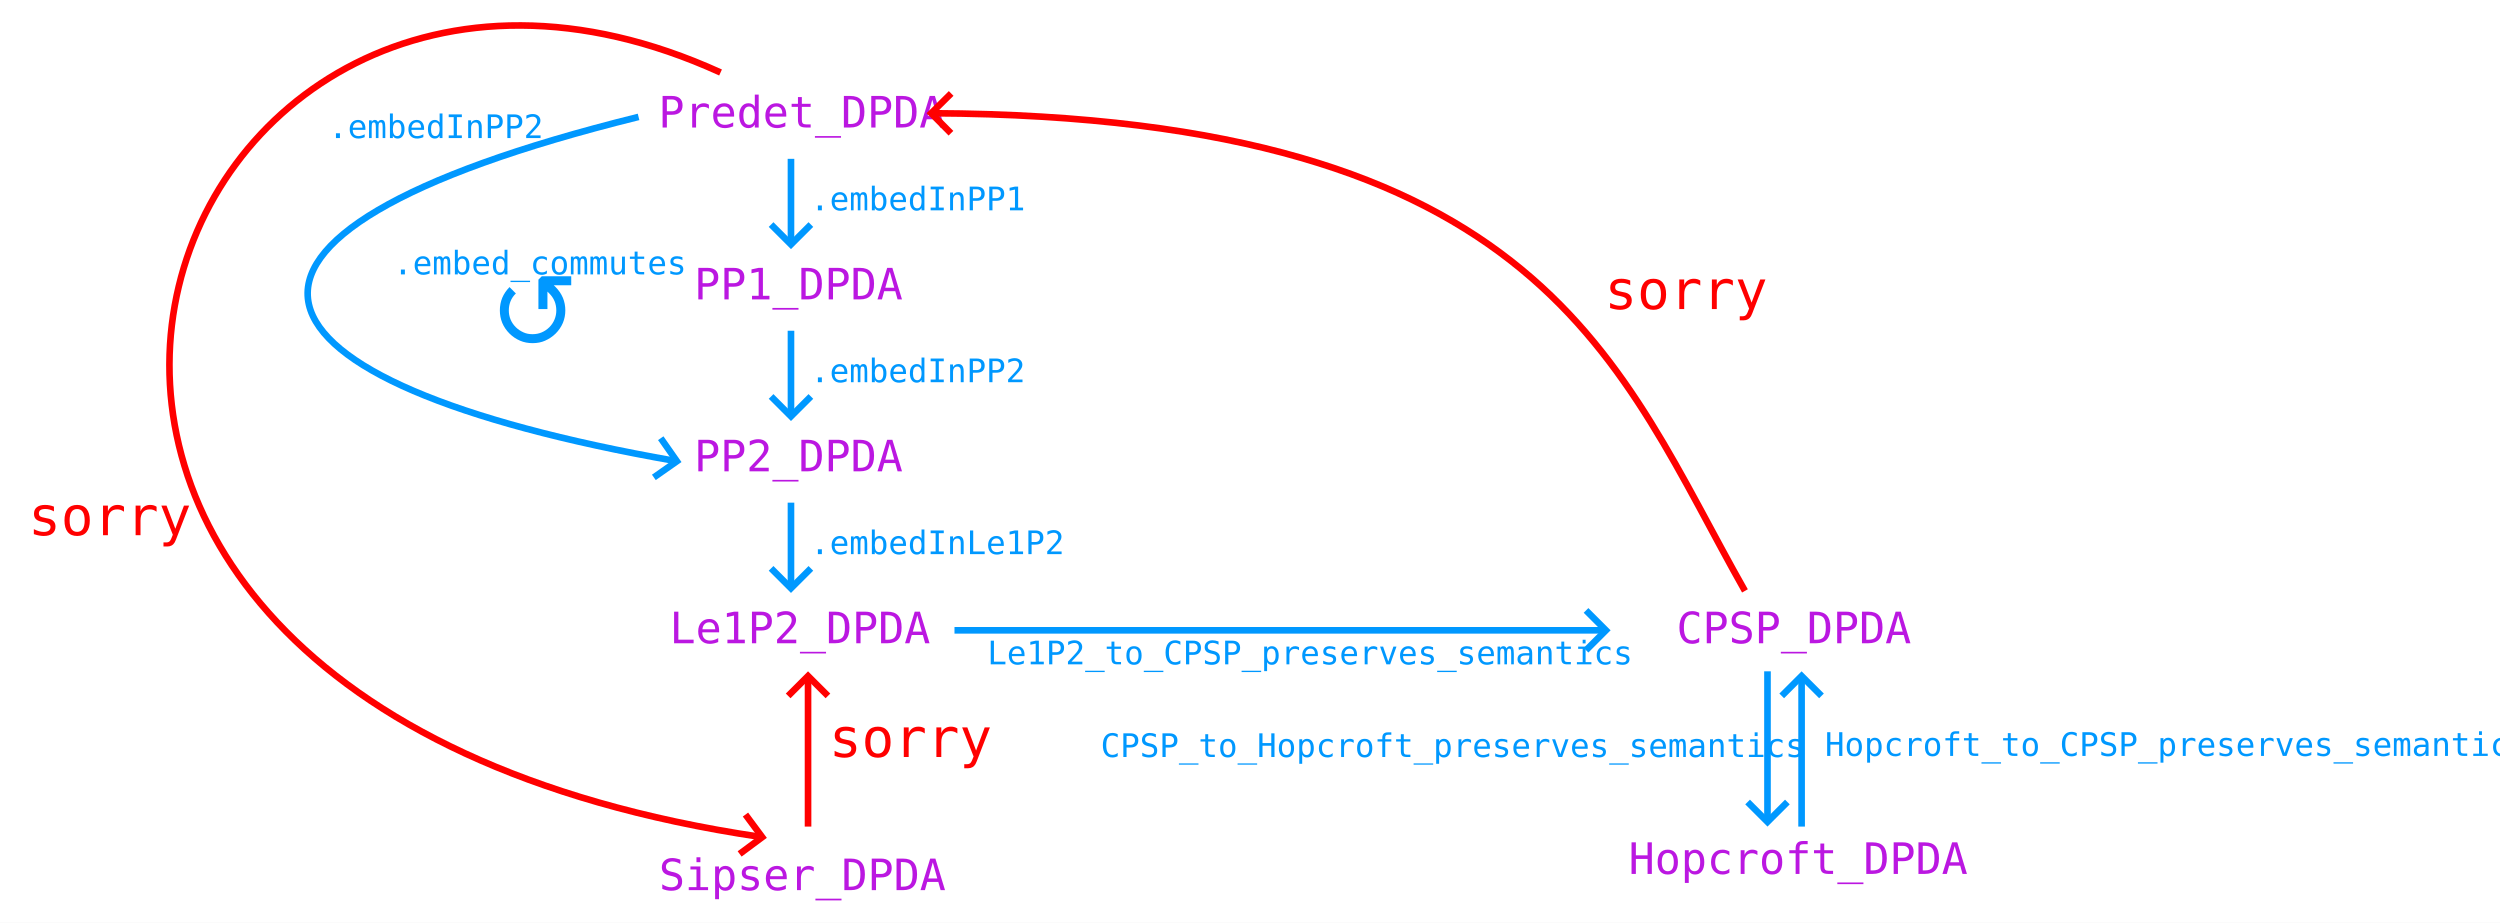
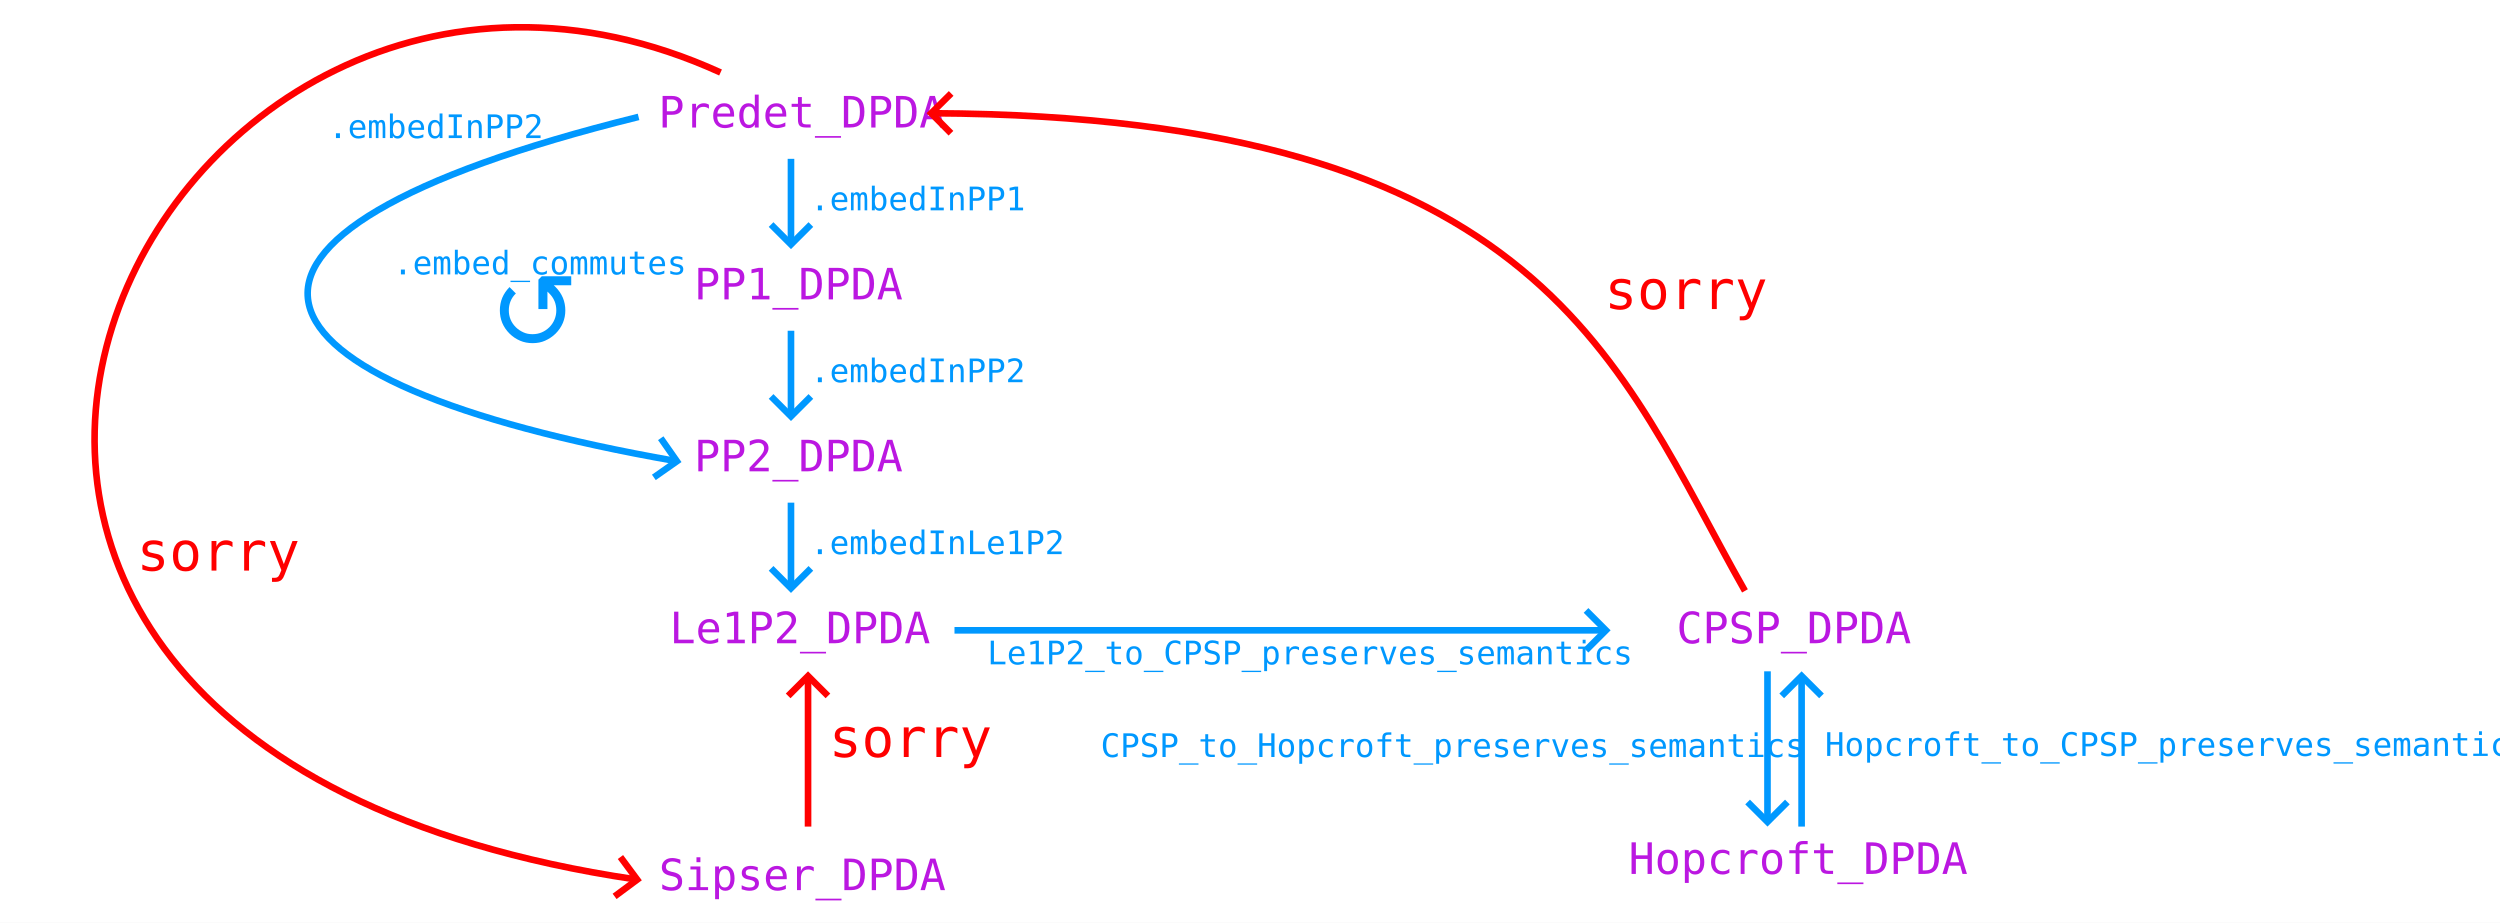
<svg xmlns="http://www.w3.org/2000/svg" width="814.371mm" height="300.583mm" viewBox="-120 0 814.371 300.583" version="1.1" id="svg1">
  <defs id="defs1">
    <marker style="overflow:visible" id="ArrowWide" refX="0" refY="0" orient="auto-start-reverse" markerWidth="1" markerHeight="1" viewBox="0 0 1 1" preserveAspectRatio="xMidYMid">
      <path style="fill:none;stroke:context-stroke;stroke-width:1;stroke-linecap:butt" d="M 3,-3 0,0 3,3" transform="rotate(180,0.125,0)" id="path2" />
    </marker>
  </defs>
  <g id="layer1" transform="translate(95.06082,26.89521)">
    <rect style="fill:#ffffff;fill-opacity:1;stroke:none;stroke-width:2.16;stroke-dasharray:none;stroke-opacity:1" id="rect15" width="814.371" height="300.583" x="-215.061" y="-26.895" />
    <text xml:space="preserve" style="font-size:14.111px;text-align:start;writing-mode:lr-tb;direction:ltr;text-anchor:start;fill:#bb17e1;fill-opacity:1;stroke-width:0.265" x="-0.58" y="14.64" id="text1">
      <tspan id="tspan1" style="font-style:normal;font-variant:normal;font-weight:normal;font-stretch:normal;font-size:14.111px;font-family:Consolas;-inkscape-font-specification:Consolas;fill:#bb17e1;fill-opacity:1;stroke-width:0.265" x="-0.58" y="14.64">Predet_DPDA</tspan>
    </text>
    <text xml:space="preserve" style="font-size:14.111px;text-align:start;writing-mode:lr-tb;direction:ltr;text-anchor:start;fill:#bb17e1;fill-opacity:1;stroke-width:0.265" x="11.057" y="70.64" id="text2">
      <tspan id="tspan2" style="font-style:normal;font-variant:normal;font-weight:normal;font-stretch:normal;font-size:14.111px;font-family:Consolas;-inkscape-font-specification:Consolas;fill:#bb17e1;fill-opacity:1;stroke-width:0.265" x="11.057" y="70.64">PP1_DPDA</tspan>
    </text>
    <path style="fill:none;stroke:#0098ff;stroke-width:2.16;stroke-dasharray:none;stroke-opacity:1;marker-end:url(#ArrowWide)" d="M 42.6,24.844 V 52.188" id="path1" />
    <path style="fill:none;stroke:#0098ff;stroke-width:2.16;stroke-dasharray:none;stroke-opacity:1;marker-end:url(#ArrowWide)" d="M 42.6,80.844 V 108.188" id="path3" />
    <text xml:space="preserve" style="font-size:14.111px;text-align:start;writing-mode:lr-tb;direction:ltr;text-anchor:start;fill:#bb17e1;fill-opacity:1;stroke-width:0.265" x="11.057" y="126.64" id="text3">
      <tspan id="tspan3" style="font-style:normal;font-variant:normal;font-weight:normal;font-stretch:normal;font-size:14.111px;font-family:Consolas;-inkscape-font-specification:Consolas;fill:#bb17e1;fill-opacity:1;stroke-width:0.265" x="11.057" y="126.64">PP2_DPDA</tspan>
    </text>
    <path style="fill:none;stroke:#0098ff;stroke-width:2.16;stroke-dasharray:none;stroke-opacity:1;marker-end:url(#ArrowWide)" d="M 95.864,178.429 H 307.528" id="path4" />
    <path style="fill:none;stroke:#0098ff;stroke-width:2.16;stroke-dasharray:none;stroke-opacity:1;marker-end:url(#ArrowWide)" d="m 360.696,191.786 v 48.511" id="path5" />
    <path style="fill:none;stroke:#0098ff;stroke-width:2.16;stroke-dasharray:none;stroke-opacity:1;marker-end:url(#ArrowWide)" d="m 371.809,242.365 v -48.511" id="path6" />
    <text xml:space="preserve" style="font-size:14.111px;text-align:start;writing-mode:lr-tb;direction:ltr;text-anchor:start;fill:#bb17e1;fill-opacity:1;stroke-width:0.265" x="315.475" y="257.782" id="text6">
      <tspan id="tspan6" style="font-style:normal;font-variant:normal;font-weight:normal;font-stretch:normal;font-size:14.111px;font-family:Consolas;-inkscape-font-specification:Consolas;fill:#bb17e1;fill-opacity:1;stroke-width:0.265" x="315.475" y="257.782">Hopcroft_DPDA</tspan>
    </text>
    <text xml:space="preserve" style="font-size:10.583px;text-align:start;writing-mode:lr-tb;direction:ltr;text-anchor:start;fill:#0098ff;fill-opacity:1;stroke-width:0.265" x="48.834" y="41.612" id="text7">
      <tspan id="tspan7" style="font-style:normal;font-variant:normal;font-weight:normal;font-stretch:normal;font-size:10.583px;font-family:Consolas;-inkscape-font-specification:Consolas;fill:#0098ff;fill-opacity:1;stroke-width:0.265" x="48.834" y="41.612">.embedInPP1</tspan>
    </text>
    <text xml:space="preserve" style="font-size:10.583px;text-align:start;writing-mode:lr-tb;direction:ltr;text-anchor:start;fill:#0098ff;fill-opacity:1;stroke-width:0.265" x="48.835" y="97.612" id="text8">
      <tspan id="tspan8" style="font-style:normal;font-variant:normal;font-weight:normal;font-stretch:normal;font-size:10.583px;font-family:Consolas;-inkscape-font-specification:Consolas;fill:#0098ff;fill-opacity:1;stroke-width:0.265" x="48.835" y="97.612">.embedInPP2</tspan>
    </text>
    <path style="fill:none;stroke:#0098ff;stroke-width:2.16;stroke-dasharray:none;stroke-opacity:1;marker-end:url(#ArrowWide)" d="M -7.052,11.185 C -164.217,50.14 -140.245,97.723 4.902,123.262" id="path8" />
    <text xml:space="preserve" style="font-size:10.583px;text-align:start;writing-mode:lr-tb;direction:ltr;text-anchor:start;fill:#0098ff;fill-opacity:1;stroke-width:0.265" x="-108.151" y="18.09" id="text9">
      <tspan id="tspan9" style="font-style:normal;font-variant:normal;font-weight:normal;font-stretch:normal;font-size:10.583px;font-family:Consolas;-inkscape-font-specification:Consolas;fill:#0098ff;fill-opacity:1;stroke-width:0.265" x="-108.151" y="18.09">.embedInPP2</tspan>
    </text>
    <g id="g466" transform="translate(0,-5.926251)">
      <text xml:space="preserve" style="font-size:35.278px;text-align:start;writing-mode:lr-tb;direction:ltr;text-anchor:start;fill:#0098ff;fill-opacity:1;stroke-width:0.265" x="-55.875" y="93.001" id="text10">
        <tspan id="tspan10" style="font-style:normal;font-variant:normal;font-weight:normal;font-stretch:normal;font-size:35.278px;font-family:'メイリオ';-inkscape-font-specification:'メイリオ';fill:#0098ff;fill-opacity:1;stroke-width:0.265" x="-55.875" y="93.001">↺</tspan>
      </text>
      <text xml:space="preserve" style="font-size:10.583px;text-align:start;writing-mode:lr-tb;direction:ltr;text-anchor:start;fill:#0098ff;fill-opacity:1;stroke-width:0.265" x="-86.996" y="68.411" id="text11">
        <tspan id="tspan11" style="font-style:normal;font-variant:normal;font-weight:normal;font-stretch:normal;font-size:10.583px;font-family:Consolas;-inkscape-font-specification:Consolas;fill:#0098ff;fill-opacity:1;stroke-width:0.265" x="-86.996" y="68.411">.embed_commutes</tspan>
      </text>
    </g>
    <path style="fill:none;stroke:#0098ff;stroke-width:2.16;stroke-dasharray:none;stroke-opacity:1;marker-end:url(#ArrowWide)" d="m 42.6,136.844 v 27.345" id="path11" />
    <text xml:space="preserve" style="font-size:14.111px;text-align:start;writing-mode:lr-tb;direction:ltr;text-anchor:start;fill:#bb17e1;fill-opacity:1;stroke-width:0.265" x="331.057" y="182.64" id="text4">
      <tspan id="tspan4" style="font-style:normal;font-variant:normal;font-weight:normal;font-stretch:normal;font-size:14.111px;font-family:Consolas;-inkscape-font-specification:Consolas;fill:#bb17e1;fill-opacity:1;stroke-width:0.265" x="331.057" y="182.64">CPSP_DPDA</tspan>
    </text>
    <text xml:space="preserve" style="font-size:14.111px;text-align:start;writing-mode:lr-tb;direction:ltr;text-anchor:start;fill:#bb17e1;fill-opacity:1;stroke-width:0.265" x="3.04" y="182.641" id="text12">
      <tspan id="tspan12" style="font-style:normal;font-variant:normal;font-weight:normal;font-stretch:normal;font-size:14.111px;font-family:Consolas;-inkscape-font-specification:Consolas;fill:#bb17e1;fill-opacity:1;stroke-width:0.265" x="3.04" y="182.641">Le1P2_DPDA</tspan>
    </text>
    <text xml:space="preserve" style="font-size:10.583px;text-align:start;writing-mode:lr-tb;direction:ltr;text-anchor:start;fill:#0098ff;fill-opacity:1;stroke-width:0.265" x="48.835" y="153.612" id="text13">
      <tspan id="tspan13" style="font-style:normal;font-variant:normal;font-weight:normal;font-stretch:normal;font-size:10.583px;font-family:Consolas;-inkscape-font-specification:Consolas;fill:#0098ff;fill-opacity:1;stroke-width:0.265" x="48.835" y="153.612">.embedInLe1P2</tspan>
    </text>
    <text xml:space="preserve" style="font-size:10.583px;text-align:start;writing-mode:lr-tb;direction:ltr;text-anchor:start;fill:#0098ff;fill-opacity:1;stroke-width:0.265" x="106.56" y="189.519" id="text14">
      <tspan id="tspan14" style="font-style:normal;font-variant:normal;font-weight:normal;font-stretch:normal;font-size:10.583px;font-family:Consolas;-inkscape-font-specification:Consolas;fill:#0098ff;fill-opacity:1;stroke-width:0.265" x="106.56" y="189.519">Le1P2_to_CPSP_preserves_semantics</tspan>
    </text>
    <text xml:space="preserve" style="font-size:10.583px;text-align:start;writing-mode:lr-tb;direction:ltr;text-anchor:start;fill:#0098ff;fill-opacity:1;stroke-width:0.265" x="143.481" y="219.698" id="text15">
      <tspan id="tspan15" style="font-style:normal;font-variant:normal;font-weight:normal;font-stretch:normal;font-size:10.583px;font-family:Consolas;-inkscape-font-specification:Consolas;fill:#0098ff;fill-opacity:1;stroke-width:0.265" x="143.481" y="219.698">CPSP_to_Hopcroft_preserves_semantics</tspan>
    </text>
    <text xml:space="preserve" style="font-size:10.583px;text-align:start;writing-mode:lr-tb;direction:ltr;text-anchor:start;fill:#0098ff;fill-opacity:1;stroke-width:0.265" x="379.428" y="219.337" id="text16">
      <tspan id="tspan16" style="font-style:normal;font-variant:normal;font-weight:normal;font-stretch:normal;font-size:10.583px;font-family:Consolas;-inkscape-font-specification:Consolas;fill:#0098ff;fill-opacity:1;stroke-width:0.265" x="379.428" y="219.337">Hopcroft_to_CPSP_preserves_semantics</tspan>
    </text>
    <path style="fill:none;stroke:#ff0000;stroke-width:2.16;stroke-dasharray:none;stroke-opacity:1;marker-end:url(#ArrowWide)" d="M 353.354,165.585 C 311.869,92.47 288.648,11.044 88.807,9.993" id="path16" />
    <text xml:space="preserve" style="font-size:17.639px;text-align:start;writing-mode:lr-tb;direction:ltr;text-anchor:start;fill:#ff0000;fill-opacity:1;stroke-width:0.265" x="307.605" y="73.782" id="text17">
      <tspan id="tspan17" style="font-style:normal;font-variant:normal;font-weight:normal;font-stretch:normal;font-size:17.639px;font-family:Consolas;-inkscape-font-specification:Consolas;fill:#ff0000;fill-opacity:1;stroke-width:0.265" x="307.605" y="73.782">sorry</tspan>
    </text>
    <text xml:space="preserve" style="font-size:14.111px;text-align:start;writing-mode:lr-tb;direction:ltr;text-anchor:start;fill:#bb17e1;fill-opacity:1;stroke-width:0.265" x="-0.418" y="263.073" id="text288">
      <tspan id="tspan286" style="font-style:normal;font-variant:normal;font-weight:normal;font-stretch:normal;font-size:14.111px;font-family:Consolas;-inkscape-font-specification:Consolas;fill:#bb17e1;fill-opacity:1;stroke-width:0.265" x="-0.418" y="263.073">Sipser_DPDA</tspan>
    </text>
-     <path style="fill:none;stroke:#ff0000;stroke-width:2.16;stroke-dasharray:none;stroke-opacity:1;marker-end:url(#ArrowWide)" d="M 19.657,-3.282 C -164.835,-87.399 -274.304,200.219 32.697,245.731" id="path338" />
+     <path style="fill:none;stroke:#ff0000;stroke-width:2.16;stroke-dasharray:none;stroke-opacity:1;marker-end:url(#ArrowWide)" d="M 19.657,-3.282 C -164.835,-87.399 -315.031,214.051 -8.03,259.563" id="path338" />
    <path style="fill:none;stroke:#ff0000;stroke-width:2.16;stroke-dasharray:none;stroke-opacity:1;marker-end:url(#ArrowWide)" d="m 48.157,242.365 v -48.511" id="path340" />
-     <text xml:space="preserve" style="font-size:17.639px;text-align:start;writing-mode:lr-tb;direction:ltr;text-anchor:start;fill:#ff0000;fill-opacity:1;stroke-width:0.265" x="-205.863" y="147.453" id="text400">
-       <tspan id="tspan398" style="font-style:normal;font-variant:normal;font-weight:normal;font-stretch:normal;font-size:17.639px;font-family:Consolas;-inkscape-font-specification:Consolas;fill:#ff0000;fill-opacity:1;stroke-width:0.265" x="-205.863" y="147.453">sorry</tspan>
+     <text xml:space="preserve" style="font-size:17.639px;text-align:start;writing-mode:lr-tb;direction:ltr;text-anchor:start;fill:#ff0000;fill-opacity:1;stroke-width:0.265" x="-170.515" y="158.979" id="text400">
+       <tspan id="tspan398" style="font-style:normal;font-variant:normal;font-weight:normal;font-stretch:normal;font-size:17.639px;font-family:Consolas;-inkscape-font-specification:Consolas;fill:#ff0000;fill-opacity:1;stroke-width:0.265" x="-170.515" y="158.979">sorry</tspan>
    </text>
    <text xml:space="preserve" style="font-size:17.639px;text-align:start;writing-mode:lr-tb;direction:ltr;text-anchor:start;fill:#ff0000;fill-opacity:1;stroke-width:0.265" x="54.984" y="219.686" id="text404">
      <tspan id="tspan402" style="font-style:normal;font-variant:normal;font-weight:normal;font-stretch:normal;font-size:17.639px;font-family:Consolas;-inkscape-font-specification:Consolas;fill:#ff0000;fill-opacity:1;stroke-width:0.265" x="54.984" y="219.686">sorry</tspan>
    </text>
  </g>
</svg>
